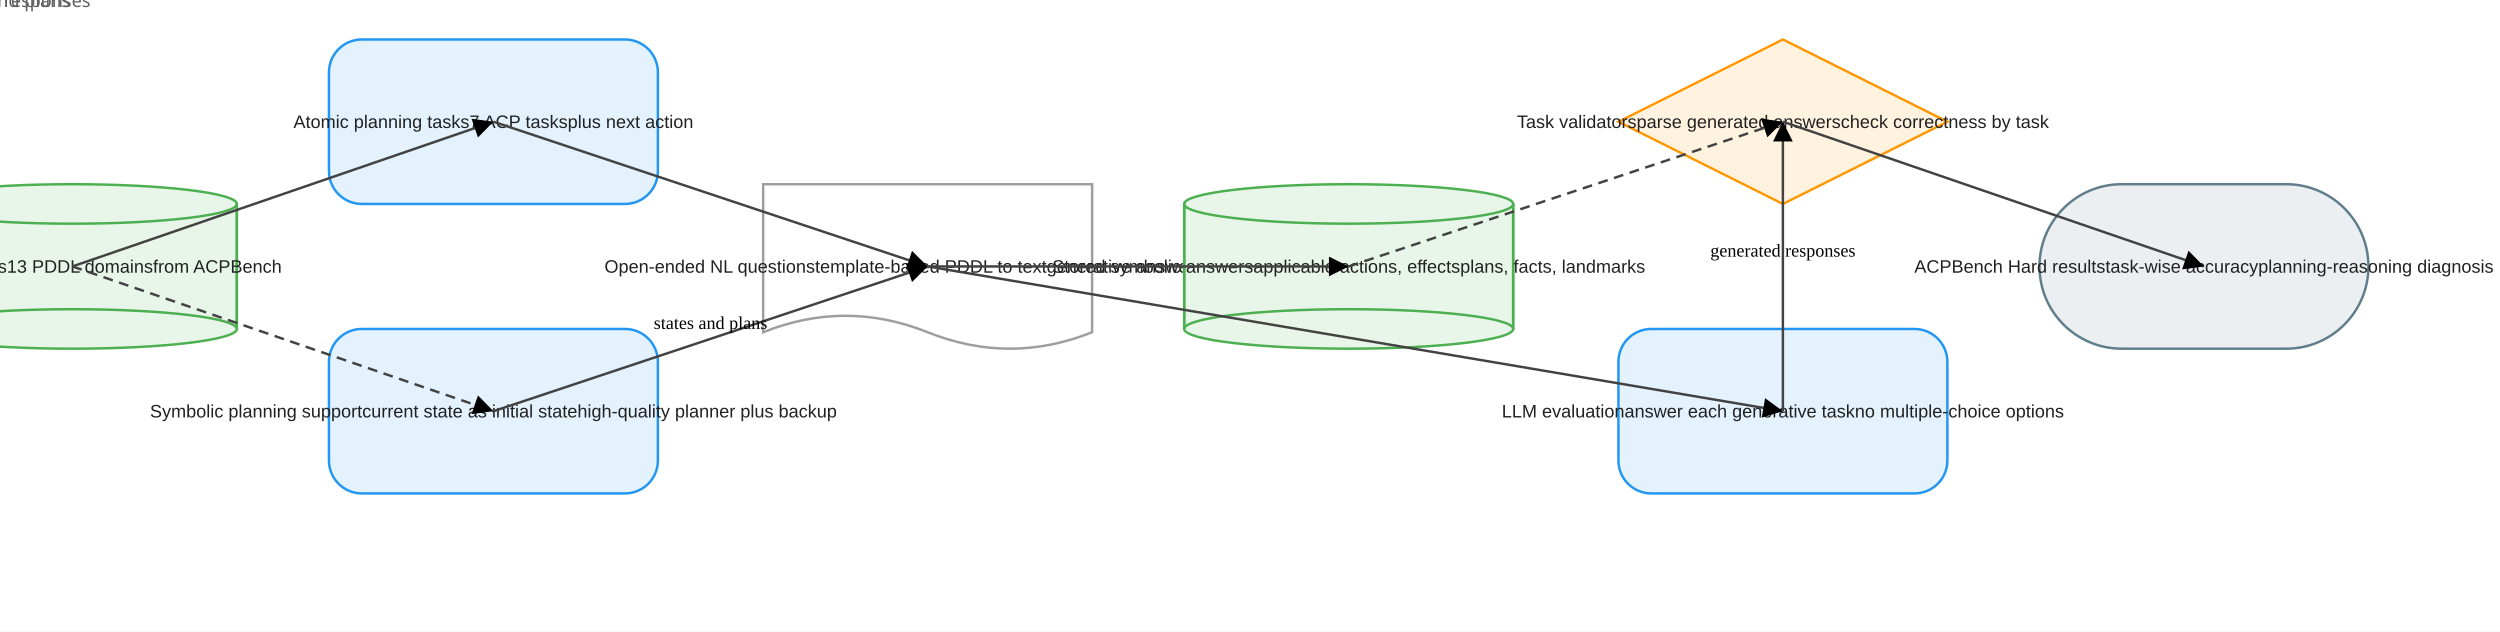
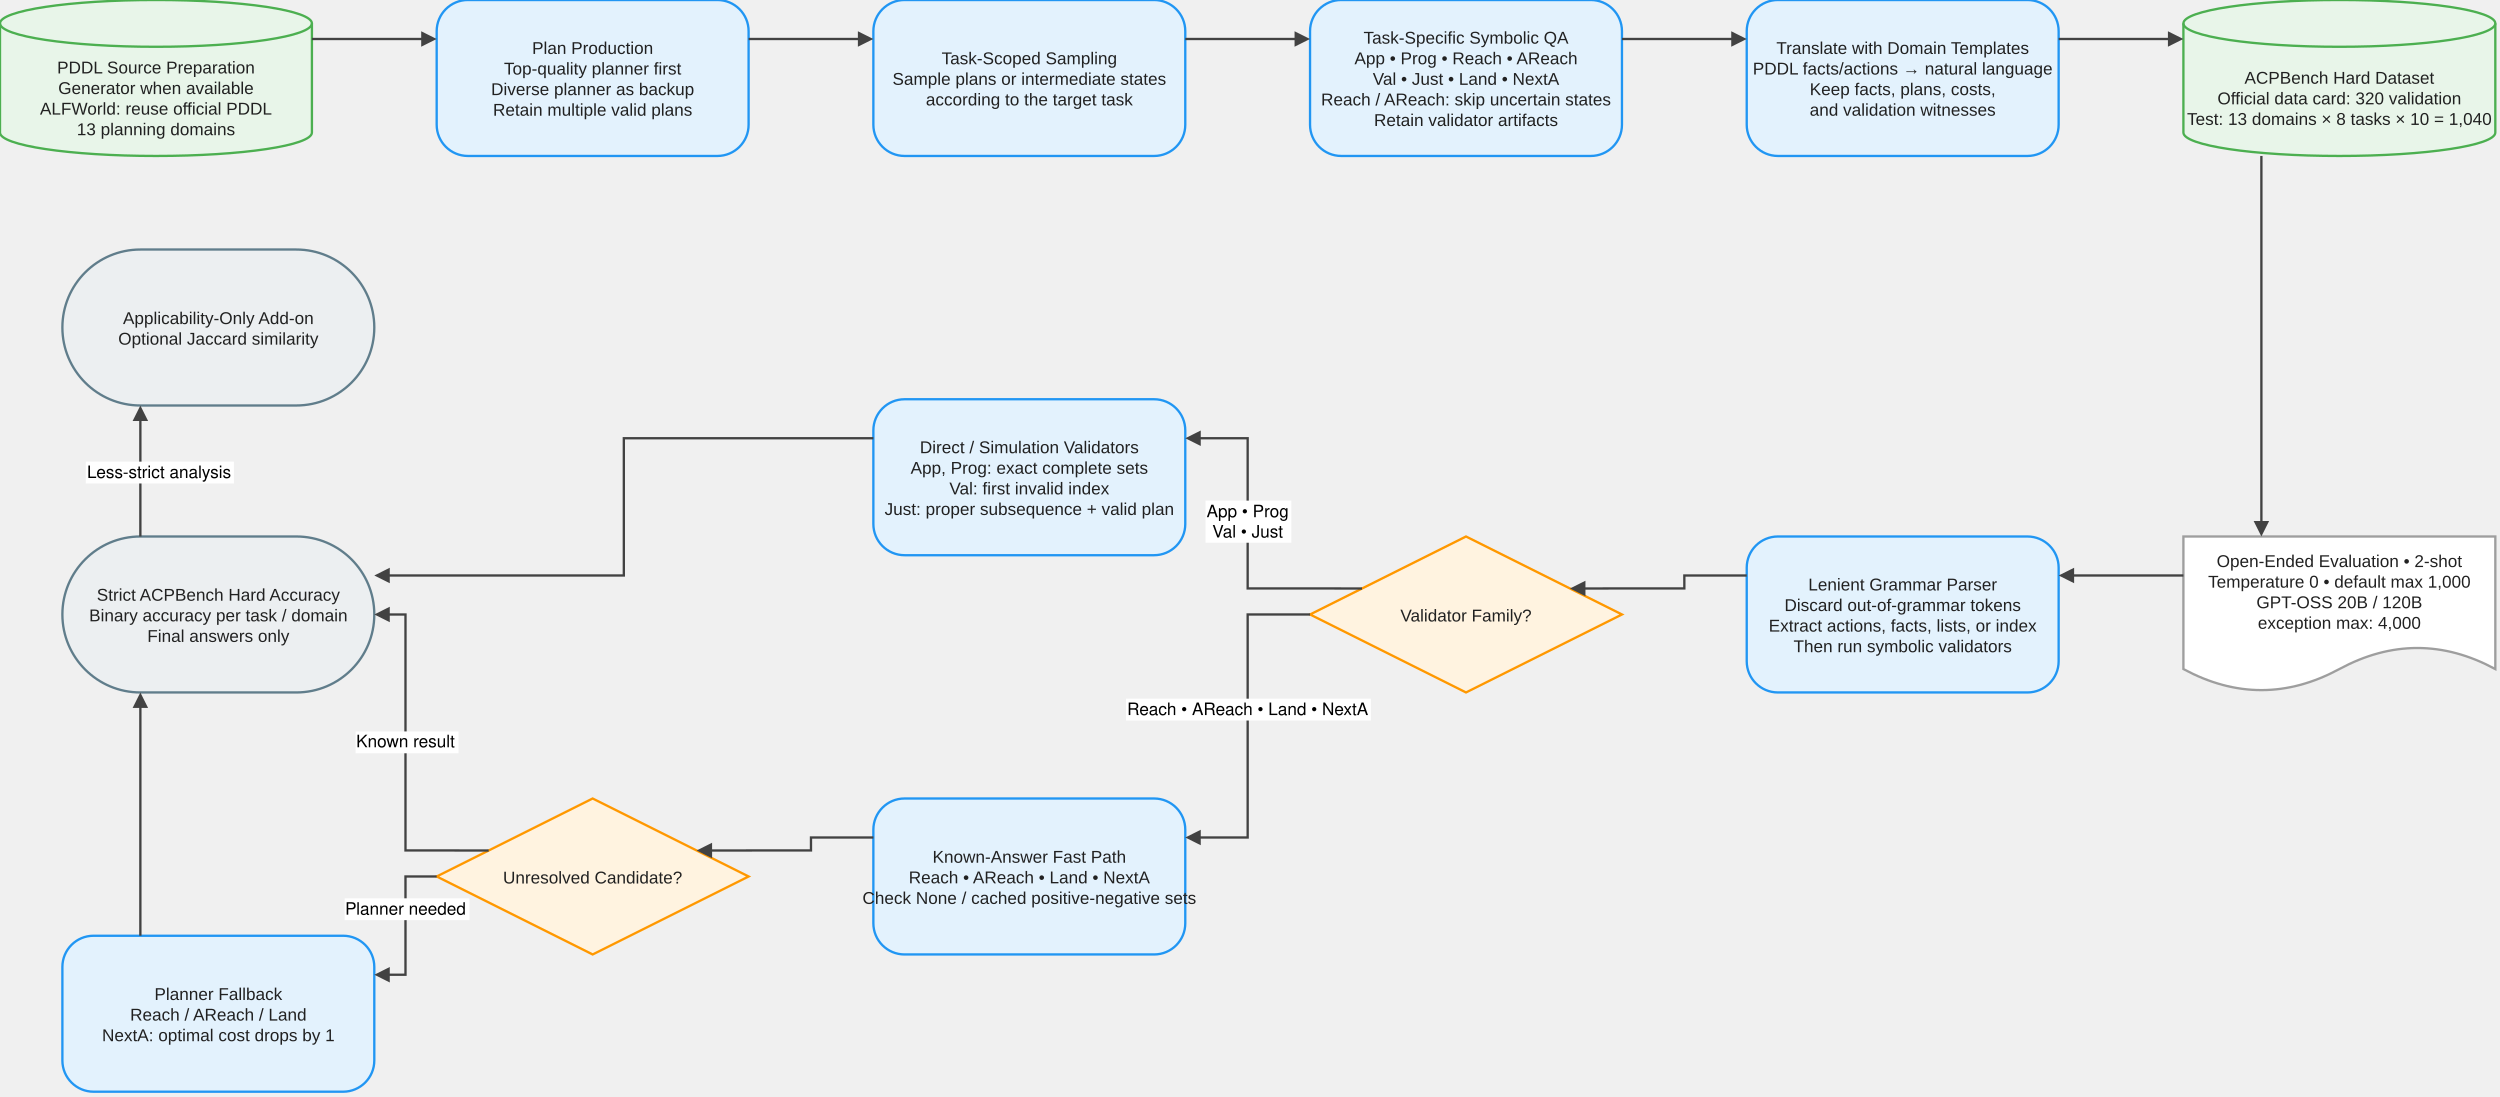
- <svg xmlns="http://www.w3.org/2000/svg" width="1520" height="384" viewBox="0 0 1520 384" data-drawio="PG14R3JhcGhNb2RlbCBkeD0iMTEyMCIgZHk9IjcyMCIgZ3JpZD0iMSIgZ3JpZFNpemU9IjgiIGd1aWRlcz0iMSIgdG9vbHRpcHM9IjEiIGNvbm5lY3Q9IjEiIGFycm93cz0iMSIgZm9sZD0iMSIgcGFnZT0iMSIgcGFnZVNjYWxlPSIxIiBwYWdlV2lkdGg9IjE1MjAiIHBhZ2VIZWlnaHQ9IjM4NCIgbWF0aD0iMSIgYmFja2dyb3VuZD0iI0ZGRkZGRiI+PHJvb3Q+PG14Q2VsbCBpZD0iMCIvPjxteENlbGwgaWQ9IjEiIHBhcmVudD0iMCIvPjxteENlbGwgaWQ9IjIiIHZhbHVlPSJQbGFubmluZyBkb21haW5zCjEzIFBEREwgZG9tYWlucwpmcm9tIEFDUEJlbmNoIiBzdHlsZT0ic2hhcGU9Y3lsaW5kZXIzO2JvdW5kZWRMYmw9MTtiYWNrZ3JvdW5kT3V0bGluZT0xO3NpemU9MTU7aHRtbD0xO3doaXRlU3BhY2U9d3JhcDtmaWxsQ29sb3I9I0U4RjVFOTtzdHJva2VDb2xvcj0jNENBRjUwO3N0cm9rZVdpZHRoPTEuNTtmb250Q29sb3I9IzIxMjEyMTtmb250U2l6ZT0xMTtmb250RmFtaWx5PUFyaWFsLCBIZWx2ZXRpY2EsIHNhbnMtc2VyaWY7dmVydGljYWxBbGlnbj1taWRkbGU7YWxpZ249Y2VudGVyIiB2ZXJ0ZXg9IjEiIHBhcmVudD0iMSI+PG14R2VvbWV0cnkgeD0iLTU2IiB5PSIxMTIiIHdpZHRoPSIyMDAiIGhlaWdodD0iMTAwIiBhcz0iZ2VvbWV0cnkiLz48L214Q2VsbD48bXhDZWxsIGlkPSIzIiB2YWx1ZT0iQXRvbWljIHBsYW5uaW5nIHRhc2tzCjcgQUNQIHRhc2tzCnBsdXMgbmV4dCBhY3Rpb24iIHN0eWxlPSJyb3VuZGVkPTE7YXJjU2l6ZT0yMDtodG1sPTE7d2hpdGVTcGFjZT13cmFwO2ZpbGxDb2xvcj0jRTNGMkZEO3N0cm9rZUNvbG9yPSMyMTk2RjM7c3Ryb2tlV2lkdGg9MS41O2ZvbnRDb2xvcj0jMjEyMTIxO2ZvbnRTaXplPTExO2ZvbnRGYW1pbHk9QXJpYWwsIEhlbHZldGljYSwgc2Fucy1zZXJpZjt2ZXJ0aWNhbEFsaWduPW1pZGRsZTthbGlnbj1jZW50ZXIiIHZlcnRleD0iMSIgcGFyZW50PSIxIj48bXhHZW9tZXRyeSB4PSIyMDAiIHk9IjI0IiB3aWR0aD0iMjAwIiBoZWlnaHQ9IjEwMCIgYXM9Imdlb21ldHJ5Ii8+PC9teENlbGw+PG14Q2VsbCBpZD0iNCIgdmFsdWU9IlN5bWJvbGljIHBsYW5uaW5nIHN1cHBvcnQKY3VycmVudCBzdGF0ZSBhcyBpbml0aWFsIHN0YXRlCmhpZ2gtcXVhbGl0eSBwbGFubmVyIHBsdXMgYmFja3VwIiBzdHlsZT0icm91bmRlZD0xO2FyY1NpemU9MjA7aHRtbD0xO3doaXRlU3BhY2U9d3JhcDtmaWxsQ29sb3I9I0UzRjJGRDtzdHJva2VDb2xvcj0jMjE5NkYzO3N0cm9rZVdpZHRoPTEuNTtmb250Q29sb3I9IzIxMjEyMTtmb250U2l6ZT0xMTtmb250RmFtaWx5PUFyaWFsLCBIZWx2ZXRpY2EsIHNhbnMtc2VyaWY7dmVydGljYWxBbGlnbj1taWRkbGU7YWxpZ249Y2VudGVyIiB2ZXJ0ZXg9IjEiIHBhcmVudD0iMSI+PG14R2VvbWV0cnkgeD0iMjAwIiB5PSIyMDAiIHdpZHRoPSIyMDAiIGhlaWdodD0iMTAwIiBhcz0iZ2VvbWV0cnkiLz48L214Q2VsbD48bXhDZWxsIGlkPSI1IiB2YWx1ZT0iT3Blbi1lbmRlZCBOTCBxdWVzdGlvbnMKdGVtcGxhdGUtYmFzZWQgUERETCB0byB0ZXh0CmdlbmVyYXRpdmUgYW5zd2VyIGZvcm1hdCIgc3R5bGU9InNoYXBlPWRvY3VtZW50O2JvdW5kZWRMYmw9MTtodG1sPTE7d2hpdGVTcGFjZT13cmFwO2ZpbGxDb2xvcj0jRkZGRkZGO3N0cm9rZUNvbG9yPSM5RTlFOUU7c3Ryb2tlV2lkdGg9MS41O2ZvbnRDb2xvcj0jMjEyMTIxO2ZvbnRTaXplPTExO2ZvbnRGYW1pbHk9QXJpYWwsIEhlbHZldGljYSwgc2Fucy1zZXJpZjt2ZXJ0aWNhbEFsaWduPW1pZGRsZTthbGlnbj1jZW50ZXIiIHZlcnRleD0iMSIgcGFyZW50PSIxIj48bXhHZW9tZXRyeSB4PSI0NjQiIHk9IjExMiIgd2lkdGg9IjIwMCIgaGVpZ2h0PSIxMDAiIGFzPSJnZW9tZXRyeSIvPjwvbXhDZWxsPjxteENlbGwgaWQ9IjYiIHZhbHVlPSJTdG9yZWQgc3ltYm9saWMgYW5zd2VycwphcHBsaWNhYmxlIGFjdGlvbnMsIGVmZmVjdHMKcGxhbnMsIGZhY3RzLCBsYW5kbWFya3MiIHN0eWxlPSJzaGFwZT1jeWxpbmRlcjM7Ym91bmRlZExibD0xO2JhY2tncm91bmRPdXRsaW5lPTE7c2l6ZT0xNTtodG1sPTE7d2hpdGVTcGFjZT13cmFwO2ZpbGxDb2xvcj0jRThGNUU5O3N0cm9rZUNvbG9yPSM0Q0FGNTA7c3Ryb2tlV2lkdGg9MS41O2ZvbnRDb2xvcj0jMjEyMTIxO2ZvbnRTaXplPTExO2ZvbnRGYW1pbHk9QXJpYWwsIEhlbHZldGljYSwgc2Fucy1zZXJpZjt2ZXJ0aWNhbEFsaWduPW1pZGRsZTthbGlnbj1jZW50ZXIiIHZlcnRleD0iMSIgcGFyZW50PSIxIj48bXhHZW9tZXRyeSB4PSI3MjAiIHk9IjExMiIgd2lkdGg9IjIwMCIgaGVpZ2h0PSIxMDAiIGFzPSJnZW9tZXRyeSIvPjwvbXhDZWxsPjxteENlbGwgaWQ9IjciIHZhbHVlPSJUYXNrIHZhbGlkYXRvcnMKcGFyc2UgZ2VuZXJhdGVkIGFuc3dlcnMKY2hlY2sgY29ycmVjdG5lc3MgYnkgdGFzayIgc3R5bGU9InJob21idXM7aHRtbD0xO3doaXRlU3BhY2U9d3JhcDtmaWxsQ29sb3I9I0ZGRjNFMDtzdHJva2VDb2xvcj0jRkY5ODAwO3N0cm9rZVdpZHRoPTEuNTtmb250Q29sb3I9IzIxMjEyMTtmb250U2l6ZT0xMTtmb250RmFtaWx5PUFyaWFsLCBIZWx2ZXRpY2EsIHNhbnMtc2VyaWY7dmVydGljYWxBbGlnbj1taWRkbGU7YWxpZ249Y2VudGVyIiB2ZXJ0ZXg9IjEiIHBhcmVudD0iMSI+PG14R2VvbWV0cnkgeD0iOTg0IiB5PSIyNCIgd2lkdGg9IjIwMCIgaGVpZ2h0PSIxMDAiIGFzPSJnZW9tZXRyeSIvPjwvbXhDZWxsPjxteENlbGwgaWQ9IjgiIHZhbHVlPSJMTE0gZXZhbHVhdGlvbgphbnN3ZXIgZWFjaCBnZW5lcmF0aXZlIHRhc2sKbm8gbXVsdGlwbGUtY2hvaWNlIG9wdGlvbnMiIHN0eWxlPSJyb3VuZGVkPTE7YXJjU2l6ZT0yMDtodG1sPTE7d2hpdGVTcGFjZT13cmFwO2ZpbGxDb2xvcj0jRTNGMkZEO3N0cm9rZUNvbG9yPSMyMTk2RjM7c3Ryb2tlV2lkdGg9MS41O2ZvbnRDb2xvcj0jMjEyMTIxO2ZvbnRTaXplPTExO2ZvbnRGYW1pbHk9QXJpYWwsIEhlbHZldGljYSwgc2Fucy1zZXJpZjt2ZXJ0aWNhbEFsaWduPW1pZGRsZTthbGlnbj1jZW50ZXIiIHZlcnRleD0iMSIgcGFyZW50PSIxIj48bXhHZW9tZXRyeSB4PSI5ODQiIHk9IjIwMCIgd2lkdGg9IjIwMCIgaGVpZ2h0PSIxMDAiIGFzPSJnZW9tZXRyeSIvPjwvbXhDZWxsPjxteENlbGwgaWQ9IjkiIHZhbHVlPSJBQ1BCZW5jaCBIYXJkIHJlc3VsdHMKdGFzay13aXNlIGFjY3VyYWN5CnBsYW5uaW5nLXJlYXNvbmluZyBkaWFnbm9zaXMiIHN0eWxlPSJyb3VuZGVkPTE7YXJjU2l6ZT01MDtodG1sPTE7d2hpdGVTcGFjZT13cmFwO2ZpbGxDb2xvcj0jRUNFRkYxO3N0cm9rZUNvbG9yPSM2MDdEOEI7c3Ryb2tlV2lkdGg9MS41O2ZvbnRDb2xvcj0jMjEyMTIxO2ZvbnRTaXplPTExO2ZvbnRGYW1pbHk9QXJpYWwsIEhlbHZldGljYSwgc2Fucy1zZXJpZjt2ZXJ0aWNhbEFsaWduPW1pZGRsZTthbGlnbj1jZW50ZXIiIHZlcnRleD0iMSIgcGFyZW50PSIxIj48bXhHZW9tZXRyeSB4PSIxMjQwIiB5PSIxMTIiIHdpZHRoPSIyMDAiIGhlaWdodD0iMTAwIiBhcz0iZ2VvbWV0cnkiLz48L214Q2VsbD48bXhDZWxsIGlkPSIxMCIgdmFsdWU9IiIgc3R5bGU9ImVkZ2VTdHlsZT1vcnRob2dvbmFsRWRnZVN0eWxlO3JvdW5kZWQ9MDtvcnRob2dvbmFsTG9vcD0xO2pldHR5U2l6ZT1hdXRvO2h0bWw9MTtzdHJva2VDb2xvcj0jNDI0MjQyO3N0cm9rZVdpZHRoPTEuNTtlbmRBcnJvdz1ibG9jaztlbmRGaWxsPTE7ZXhpdFg9MTtleGl0WT0wLjI1O2V4aXREeD0wO2V4aXREeT0wO2VudHJ5WD0wO2VudHJ5WT0wLjI1O2VudHJ5RHg9MDtlbnRyeUR5PTA7anVtcFN0eWxlPWFyYztqdW1wU2l6ZT04IiBlZGdlPSIxIiBwYXJlbnQ9IjEiIHNvdXJjZT0iMiIgdGFyZ2V0PSIzIj48bXhHZW9tZXRyeSByZWxhdGl2ZT0iMSIgYXM9Imdlb21ldHJ5Ij48L214R2VvbWV0cnk+PC9teENlbGw+PG14Q2VsbCBpZD0iMTEiIHZhbHVlPSIiIHN0eWxlPSJlZGdlU3R5bGU9b3J0aG9nb25hbEVkZ2VTdHlsZTtyb3VuZGVkPTA7b3J0aG9nb25hbExvb3A9MTtqZXR0eVNpemU9YXV0bztodG1sPTE7c3Ryb2tlQ29sb3I9IzQyNDI0MjtzdHJva2VXaWR0aD0xLjU7ZW5kQXJyb3c9YmxvY2s7ZW5kRmlsbD0xO2V4aXRYPTE7ZXhpdFk9MC41O2V4aXREeD0wO2V4aXREeT0wO2VudHJ5WD0wO2VudHJ5WT0wLjI1O2VudHJ5RHg9MDtlbnRyeUR5PTA7ZGFzaGVkPTE7ZGFzaFBhdHRlcm49NiA0O2p1bXBTdHlsZT1hcmM7anVtcFNpemU9OCIgZWRnZT0iMSIgcGFyZW50PSIxIiBzb3VyY2U9IjIiIHRhcmdldD0iNCI+PG14R2VvbWV0cnkgcmVsYXRpdmU9IjEiIGFzPSJnZW9tZXRyeSI+PC9teEdlb21ldHJ5PjwvbXhDZWxsPjxteENlbGwgaWQ9IjEyIiB2YWx1ZT0iIiBzdHlsZT0iZWRnZVN0eWxlPW9ydGhvZ29uYWxFZGdlU3R5bGU7cm91bmRlZD0wO29ydGhvZ29uYWxMb29wPTE7amV0dHlTaXplPWF1dG87aHRtbD0xO3N0cm9rZUNvbG9yPSM0MjQyNDI7c3Ryb2tlV2lkdGg9MS41O2VuZEFycm93PWJsb2NrO2VuZEZpbGw9MTtleGl0WD0xO2V4aXRZPTAuMjU7ZXhpdER4PTA7ZXhpdER5PTA7ZW50cnlYPTA7ZW50cnlZPTAuMjU7ZW50cnlEeD0wO2VudHJ5RHk9MDtqdW1wU3R5bGU9YXJjO2p1bXBTaXplPTgiIGVkZ2U9IjEiIHBhcmVudD0iMSIgc291cmNlPSIzIiB0YXJnZXQ9IjUiPjxteEdlb21ldHJ5IHJlbGF0aXZlPSIxIiBhcz0iZ2VvbWV0cnkiPjwvbXhHZW9tZXRyeT48L214Q2VsbD48bXhDZWxsIGlkPSIxMyIgdmFsdWU9InN0YXRlcyBhbmQgcGxhbnMiIHN0eWxlPSJlZGdlU3R5bGU9b3J0aG9nb25hbEVkZ2VTdHlsZTtyb3VuZGVkPTA7b3J0aG9nb25hbExvb3A9MTtqZXR0eVNpemU9YXV0bztodG1sPTE7c3Ryb2tlQ29sb3I9IzQyNDI0MjtzdHJva2VXaWR0aD0xLjU7ZW5kQXJyb3c9YmxvY2s7ZW5kRmlsbD0xO2V4aXRYPTE7ZXhpdFk9MC4yNTtleGl0RHg9MDtleGl0RHk9MDtlbnRyeVg9MDtlbnRyeVk9MC41O2VudHJ5RHg9MDtlbnRyeUR5PTA7anVtcFN0eWxlPWFyYztqdW1wU2l6ZT04IiBlZGdlPSIxIiBwYXJlbnQ9IjEiIHNvdXJjZT0iNCIgdGFyZ2V0PSI1Ij48bXhHZW9tZXRyeSByZWxhdGl2ZT0iMSIgYXM9Imdlb21ldHJ5Ij48L214R2VvbWV0cnk+PC9teENlbGw+PG14Q2VsbCBpZD0iMTQiIHZhbHVlPSJzdGF0ZXMgYW5kIHBsYW5zIiBzdHlsZT0iZWRnZUxhYmVsO2h0bWw9MTthbGlnbj1jZW50ZXI7dmVydGljYWxBbGlnbj1taWRkbGU7Zm9udFNpemU9MTE7Zm9udENvbG9yPSM2MTYxNjE7IiB2ZXJ0ZXg9IjEiIGNvbm5lY3RhYmxlPSIwIiBwYXJlbnQ9IjEzIj48bXhHZW9tZXRyeSB4PSIwLjUiIHJlbGF0aXZlPSIxIiBhcz0iZ2VvbWV0cnkiPjxteFBvaW50IHg9IjAiIHk9Ii0xMiIgYXM9Im9mZnNldCIvPjwvbXhHZW9tZXRyeT48L214Q2VsbD48bXhDZWxsIGlkPSIxNSIgdmFsdWU9IiIgc3R5bGU9ImVkZ2VTdHlsZT1vcnRob2dvbmFsRWRnZVN0eWxlO3JvdW5kZWQ9MDtvcnRob2dvbmFsTG9vcD0xO2pldHR5U2l6ZT1hdXRvO2h0bWw9MTtzdHJva2VDb2xvcj0jNDI0MjQyO3N0cm9rZVdpZHRoPTEuNTtlbmRBcnJvdz1ibG9jaztlbmRGaWxsPTE7ZXhpdFg9MTtleGl0WT0wLjI1O2V4aXREeD0wO2V4aXREeT0wO2VudHJ5WD0wO2VudHJ5WT0wLjI1O2VudHJ5RHg9MDtlbnRyeUR5PTA7anVtcFN0eWxlPWFyYztqdW1wU2l6ZT04IiBlZGdlPSIxIiBwYXJlbnQ9IjEiIHNvdXJjZT0iNSIgdGFyZ2V0PSI2Ij48bXhHZW9tZXRyeSByZWxhdGl2ZT0iMSIgYXM9Imdlb21ldHJ5Ij48L214R2VvbWV0cnk+PC9teENlbGw+PG14Q2VsbCBpZD0iMTYiIHZhbHVlPSIiIHN0eWxlPSJlZGdlU3R5bGU9b3J0aG9nb25hbEVkZ2VTdHlsZTtyb3VuZGVkPTA7b3J0aG9nb25hbExvb3A9MTtqZXR0eVNpemU9YXV0bztodG1sPTE7c3Ryb2tlQ29sb3I9IzQyNDI0MjtzdHJva2VXaWR0aD0xLjU7ZW5kQXJyb3c9YmxvY2s7ZW5kRmlsbD0xO2V4aXRYPTE7ZXhpdFk9MC4yNTtleGl0RHg9MDtleGl0RHk9MDtlbnRyeVg9MDtlbnRyeVk9MC4yNTtlbnRyeUR4PTA7ZW50cnlEeT0wO2Rhc2hlZD0xO2Rhc2hQYXR0ZXJuPTYgNDtqdW1wU3R5bGU9YXJjO2p1bXBTaXplPTgiIGVkZ2U9IjEiIHBhcmVudD0iMSIgc291cmNlPSI2IiB0YXJnZXQ9IjciPjxteEdlb21ldHJ5IHJlbGF0aXZlPSIxIiBhcz0iZ2VvbWV0cnkiPjwvbXhHZW9tZXRyeT48L214Q2VsbD48bXhDZWxsIGlkPSIxNyIgdmFsdWU9IiIgc3R5bGU9ImVkZ2VTdHlsZT1vcnRob2dvbmFsRWRnZVN0eWxlO3JvdW5kZWQ9MDtvcnRob2dvbmFsTG9vcD0xO2pldHR5U2l6ZT1hdXRvO2h0bWw9MTtzdHJva2VDb2xvcj0jNDI0MjQyO3N0cm9rZVdpZHRoPTEuNTtlbmRBcnJvdz1ibG9jaztlbmRGaWxsPTE7ZXhpdFg9MTtleGl0WT0wLjU7ZXhpdER4PTA7ZXhpdER5PTA7ZW50cnlYPTA7ZW50cnlZPTAuMjU7ZW50cnlEeD0wO2VudHJ5RHk9MDtqdW1wU3R5bGU9YXJjO2p1bXBTaXplPTgiIGVkZ2U9IjEiIHBhcmVudD0iMSIgc291cmNlPSI1IiB0YXJnZXQ9IjgiPjxteEdlb21ldHJ5IHJlbGF0aXZlPSIxIiBhcz0iZ2VvbWV0cnkiPjwvbXhHZW9tZXRyeT48L214Q2VsbD48bXhDZWxsIGlkPSIxOCIgdmFsdWU9ImdlbmVyYXRlZCByZXNwb25zZXMiIHN0eWxlPSJlZGdlU3R5bGU9b3J0aG9nb25hbEVkZ2VTdHlsZTtyb3VuZGVkPTA7b3J0aG9nb25hbExvb3A9MTtqZXR0eVNpemU9YXV0bztodG1sPTE7c3Ryb2tlQ29sb3I9IzQyNDI0MjtzdHJva2VXaWR0aD0xLjU7ZW5kQXJyb3c9YmxvY2s7ZW5kRmlsbD0xO2V4aXRYPTAuMjU7ZXhpdFk9MDtleGl0RHg9MDtleGl0RHk9MDtlbnRyeVg9MC4yNTtlbnRyeVk9MTtlbnRyeUR4PTA7ZW50cnlEeT0wO2p1bXBTdHlsZT1hcmM7anVtcFNpemU9OCIgZWRnZT0iMSIgcGFyZW50PSIxIiBzb3VyY2U9IjgiIHRhcmdldD0iNyI+PG14R2VvbWV0cnkgcmVsYXRpdmU9IjEiIGFzPSJnZW9tZXRyeSI+PC9teEdlb21ldHJ5PjwvbXhDZWxsPjxteENlbGwgaWQ9IjE5IiB2YWx1ZT0iZ2VuZXJhdGVkIHJlc3BvbnNlcyIgc3R5bGU9ImVkZ2VMYWJlbDtodG1sPTE7YWxpZ249Y2VudGVyO3ZlcnRpY2FsQWxpZ249bWlkZGxlO2ZvbnRTaXplPTExO2ZvbnRDb2xvcj0jNjE2MTYxOyIgdmVydGV4PSIxIiBjb25uZWN0YWJsZT0iMCIgcGFyZW50PSIxOCI+PG14R2VvbWV0cnkgeD0iMC41IiByZWxhdGl2ZT0iMSIgYXM9Imdlb21ldHJ5Ij48bXhQb2ludCB4PSIxMiIgeT0iMCIgYXM9Im9mZnNldCIvPjwvbXhHZW9tZXRyeT48L214Q2VsbD48bXhDZWxsIGlkPSIyMCIgdmFsdWU9IiIgc3R5bGU9ImVkZ2VTdHlsZT1vcnRob2dvbmFsRWRnZVN0eWxlO3JvdW5kZWQ9MDtvcnRob2dvbmFsTG9vcD0xO2pldHR5U2l6ZT1hdXRvO2h0bWw9MTtzdHJva2VDb2xvcj0jNDI0MjQyO3N0cm9rZVdpZHRoPTEuNTtlbmRBcnJvdz1ibG9jaztlbmRGaWxsPTE7ZXhpdFg9MTtleGl0WT0wLjI1O2V4aXREeD0wO2V4aXREeT0wO2VudHJ5WD0wO2VudHJ5WT0wLjI1O2VudHJ5RHg9MDtlbnRyeUR5PTA7anVtcFN0eWxlPWFyYztqdW1wU2l6ZT04IiBlZGdlPSIxIiBwYXJlbnQ9IjEiIHNvdXJjZT0iNyIgdGFyZ2V0PSI5Ij48bXhHZW9tZXRyeSByZWxhdGl2ZT0iMSIgYXM9Imdlb21ldHJ5Ij48L214R2VvbWV0cnk+PC9teENlbGw+PC9yb290PjwvbXhHcmFwaE1vZGVsPg==">
-   <defs>
-     <marker id="arrow-block" viewBox="0 0 10 10" refX="10" refY="5" markerWidth="8" markerHeight="8" orient="auto-start-reverse">
-       <path d="M 0 0 L 10 5 L 0 10 Z" fill="currentColor" />
-     </marker>
-     <marker id="arrow-open" viewBox="0 0 10 10" refX="10" refY="5" markerWidth="8" markerHeight="8" orient="auto-start-reverse">
-       <path d="M 0 0 L 10 5 L 0 10" fill="none" stroke="currentColor" stroke-width="1.5" />
-     </marker>
-     <marker id="arrow-classic" viewBox="0 0 10 10" refX="10" refY="5" markerWidth="8" markerHeight="8" orient="auto-start-reverse">
-       <path d="M 0 0 L 10 5 L 0 10 L 3 5 Z" fill="currentColor" />
-     </marker>
-     <marker id="arrow-diamond" viewBox="0 0 12 12" refX="12" refY="6" markerWidth="10" markerHeight="10" orient="auto-start-reverse">
-       <path d="M 0 6 L 6 0 L 12 6 L 6 12 Z" fill="currentColor" />
-     </marker>
-   </defs>
-   <rect width="100%" height="100%" fill="#FFFFFF" />
-   <rect x="-56" y="124" width="200" height="76" fill="#E8F5E9" stroke="#4CAF50" stroke-width="1.5" />
-   <ellipse cx="44" cy="200" rx="100" ry="12" fill="#E8F5E9" stroke="#4CAF50" stroke-width="1.5" />
-   <ellipse cx="44" cy="124" rx="100" ry="12" fill="#E8F5E9" stroke="#4CAF50" stroke-width="1.5" />
-   <line x1="-56" y1="124" x2="-56" y2="200" stroke="#4CAF50" stroke-width="1.5" />
-   <line x1="144" y1="124" x2="144" y2="200" stroke="#4CAF50" stroke-width="1.5" />
-   <text x="44" y="162" text-anchor="middle" dominant-baseline="central" font-family="Arial, Helvetica, sans-serif" font-size="11" fill="#212121">Planning domains
- 13 PDDL domains
- from ACPBench</text>
-   <rect x="200" y="24" width="200" height="100" rx="20" fill="#E3F2FD" stroke="#2196F3" stroke-width="1.5" />
-   <text x="300" y="74" text-anchor="middle" dominant-baseline="central" font-family="Arial, Helvetica, sans-serif" font-size="11" fill="#212121">Atomic planning tasks
- 7 ACP tasks
- plus next action</text>
-   <rect x="200" y="200" width="200" height="100" rx="20" fill="#E3F2FD" stroke="#2196F3" stroke-width="1.5" />
-   <text x="300" y="250" text-anchor="middle" dominant-baseline="central" font-family="Arial, Helvetica, sans-serif" font-size="11" fill="#212121">Symbolic planning support
- current state as initial state
- high-quality planner plus backup</text>
-   <path d="M 464 112 L 664 112 L 664 202 Q 614 222 564 202 Q 514 182 464 202 Z" fill="#FFFFFF" stroke="#9E9E9E" stroke-width="1.5" />
-   <text x="564" y="162" text-anchor="middle" dominant-baseline="central" font-family="Arial, Helvetica, sans-serif" font-size="11" fill="#212121">Open-ended NL questions
- template-based PDDL to text
- generative answer format</text>
-   <rect x="720" y="124" width="200" height="76" fill="#E8F5E9" stroke="#4CAF50" stroke-width="1.5" />
-   <ellipse cx="820" cy="200" rx="100" ry="12" fill="#E8F5E9" stroke="#4CAF50" stroke-width="1.5" />
-   <ellipse cx="820" cy="124" rx="100" ry="12" fill="#E8F5E9" stroke="#4CAF50" stroke-width="1.5" />
-   <line x1="720" y1="124" x2="720" y2="200" stroke="#4CAF50" stroke-width="1.5" />
-   <line x1="920" y1="124" x2="920" y2="200" stroke="#4CAF50" stroke-width="1.5" />
-   <text x="820" y="162" text-anchor="middle" dominant-baseline="central" font-family="Arial, Helvetica, sans-serif" font-size="11" fill="#212121">Stored symbolic answers
- applicable actions, effects
- plans, facts, landmarks</text>
-   <polygon points="1084,24 1184,74 1084,124 984,74" fill="#FFF3E0" stroke="#FF9800" stroke-width="1.5" />
-   <text x="1084" y="74" text-anchor="middle" dominant-baseline="central" font-family="Arial, Helvetica, sans-serif" font-size="11" fill="#212121">Task validators
- parse generated answers
- check correctness by task</text>
-   <rect x="984" y="200" width="200" height="100" rx="20" fill="#E3F2FD" stroke="#2196F3" stroke-width="1.5" />
-   <text x="1084" y="250" text-anchor="middle" dominant-baseline="central" font-family="Arial, Helvetica, sans-serif" font-size="11" fill="#212121">LLM evaluation
- answer each generative task
- no multiple-choice options</text>
-   <rect x="1240" y="112" width="200" height="100" rx="50" fill="#ECEFF1" stroke="#607D8B" stroke-width="1.5" />
-   <text x="1340" y="162" text-anchor="middle" dominant-baseline="central" font-family="Arial, Helvetica, sans-serif" font-size="11" fill="#212121">ACPBench Hard results
- task-wise accuracy
- planning-reasoning diagnosis</text>
-   <rect x="0.5" y="0" width="0" height="0" fill="#FFFFFF" stroke="#000000" stroke-width="1" />
-   <text x="0.5" y="0" text-anchor="middle" dominant-baseline="central" font-family="sans-serif" font-size="11" fill="#616161">states and plans</text>
-   <rect x="0.5" y="0" width="0" height="0" fill="#FFFFFF" stroke="#000000" stroke-width="1" />
-   <text x="0.5" y="0" text-anchor="middle" dominant-baseline="central" font-family="sans-serif" font-size="11" fill="#616161">generated responses</text>
-   <line x1="44" y1="162" x2="300" y2="74" stroke="#424242" stroke-width="1.5" marker-end="url(#arrow-block)" style="color: #424242" fill="none" />
-   <line x1="44" y1="162" x2="300" y2="250" stroke="#424242" stroke-width="1.5" stroke-dasharray="6 4" marker-end="url(#arrow-block)" style="color: #424242" fill="none" />
-   <line x1="300" y1="74" x2="564" y2="162" stroke="#424242" stroke-width="1.5" marker-end="url(#arrow-block)" style="color: #424242" fill="none" />
-   <line x1="300" y1="250" x2="564" y2="162" stroke="#424242" stroke-width="1.5" marker-end="url(#arrow-block)" style="color: #424242" fill="none" />
-   <text x="432" y="200" text-anchor="middle" dominant-baseline="auto" font-size="11" fill="#000000">states and plans</text>
-   <line x1="564" y1="162" x2="820" y2="162" stroke="#424242" stroke-width="1.5" marker-end="url(#arrow-block)" style="color: #424242" fill="none" />
-   <line x1="820" y1="162" x2="1084" y2="74" stroke="#424242" stroke-width="1.5" stroke-dasharray="6 4" marker-end="url(#arrow-block)" style="color: #424242" fill="none" />
-   <line x1="564" y1="162" x2="1084" y2="250" stroke="#424242" stroke-width="1.5" marker-end="url(#arrow-block)" style="color: #424242" fill="none" />
-   <line x1="1084" y1="250" x2="1084" y2="74" stroke="#424242" stroke-width="1.5" marker-end="url(#arrow-block)" style="color: #424242" fill="none" />
-   <text x="1084" y="156" text-anchor="middle" dominant-baseline="auto" font-size="11" fill="#000000">generated responses</text>
-   <line x1="1084" y1="74" x2="1340" y2="162" stroke="#424242" stroke-width="1.5" marker-end="url(#arrow-block)" style="color: #424242" fill="none" />
+ <svg xmlns="http://www.w3.org/2000/svg" style="background: transparent; background-color: transparent; color-scheme: light;" version="1.1" width="1603px" height="703px" viewBox="0 0 1603 703">
+   <defs />
+   <g>
+     <g data-cell-id="0">
+       <g data-cell-id="1">
+         <g data-cell-id="2">
+           <g>
+             <path d="M 0 15 C 0 6.72 44.77 0 100 0 C 126.52 0 151.96 1.58 170.71 4.39 C 189.46 7.21 200 11.02 200 15 L 200 85 C 200 93.28 155.23 100 100 100 C 44.77 100 0 93.28 0 85 Z" fill="#e8f5e9" stroke="#4caf50" stroke-width="1.5" stroke-miterlimit="10" pointer-events="all" style="fill: rgb(232, 245, 233); stroke: rgb(76, 175, 80);" />
+             <path d="M 200 15 C 200 23.28 155.23 30 100 30 C 44.77 30 0 23.28 0 15" fill="none" stroke="#4caf50" stroke-width="1.5" stroke-miterlimit="10" pointer-events="all" style="stroke: rgb(76, 175, 80);" />
+           </g>
+           <g>
+             <g fill="#212121" font-family="Arial, Helvetica, sans-serif" text-anchor="middle" data-blockTextHeight="52.8" font-size="11px" style="fill: rgb(33, 33, 33);">
+               <g transform="translate(100,36.1) scale(1)">
+                 <text y="11" data-line-font-size="11" x="0">
+                   <tspan>PDDL Source Preparation</tspan>
+                 </text>
+                 <text y="24.2" data-line-font-size="11" x="0">
+                   <tspan>Generator when available</tspan>
+                 </text>
+                 <text y="37.4" data-line-font-size="11" x="0">
+                   <tspan>ALFWorld: reuse official PDDL</tspan>
+                 </text>
+                 <text y="50.6" data-line-font-size="11" x="0">
+                   <tspan>13 planning domains</tspan>
+                 </text>
+               </g>
+             </g>
+           </g>
+         </g>
+         <g data-cell-id="3">
+           <g>
+             <rect x="280" y="0" width="200" height="100" rx="20" ry="20" fill="#e3f2fd" stroke="#2196f3" stroke-width="1.5" pointer-events="all" style="fill: rgb(227, 242, 253); stroke: rgb(33, 150, 243);" />
+           </g>
+           <g>
+             <g fill="#212121" font-family="Arial, Helvetica, sans-serif" text-anchor="middle" data-blockTextHeight="52.8" font-size="11px" style="fill: rgb(33, 33, 33);">
+               <g transform="translate(380,23.6) scale(1)">
+                 <text y="11" data-line-font-size="11" x="0">
+                   <tspan>Plan Production</tspan>
+                 </text>
+                 <text y="24.2" data-line-font-size="11" x="0">
+                   <tspan>Top-quality planner first</tspan>
+                 </text>
+                 <text y="37.4" data-line-font-size="11" x="0">
+                   <tspan>Diverse planner as backup</tspan>
+                 </text>
+                 <text y="50.6" data-line-font-size="11" x="0">
+                   <tspan>Retain multiple valid plans</tspan>
+                 </text>
+               </g>
+             </g>
+           </g>
+         </g>
+         <g data-cell-id="4">
+           <g>
+             <rect x="560" y="0" width="200" height="100" rx="20" ry="20" fill="#e3f2fd" stroke="#2196f3" stroke-width="1.5" pointer-events="all" style="fill: rgb(227, 242, 253); stroke: rgb(33, 150, 243);" />
+           </g>
+           <g>
+             <g fill="#212121" font-family="Arial, Helvetica, sans-serif" text-anchor="middle" data-blockTextHeight="39.599999999999994" font-size="11px" style="fill: rgb(33, 33, 33);">
+               <g transform="translate(660,30.2) scale(1)">
+                 <text y="11" data-line-font-size="11" x="0">
+                   <tspan>Task-Scoped Sampling</tspan>
+                 </text>
+                 <text y="24.2" data-line-font-size="11" x="0">
+                   <tspan>Sample plans or intermediate states</tspan>
+                 </text>
+                 <text y="37.4" data-line-font-size="11" x="0">
+                   <tspan>according to the target task</tspan>
+                 </text>
+               </g>
+             </g>
+           </g>
+         </g>
+         <g data-cell-id="5">
+           <g>
+             <rect x="840" y="0" width="200" height="100" rx="20" ry="20" fill="#e3f2fd" stroke="#2196f3" stroke-width="1.5" pointer-events="all" style="fill: rgb(227, 242, 253); stroke: rgb(33, 150, 243);" />
+           </g>
+           <g>
+             <g fill="#212121" font-family="Arial, Helvetica, sans-serif" text-anchor="middle" data-blockTextHeight="66" font-size="11px" style="fill: rgb(33, 33, 33);">
+               <g transform="translate(940,17) scale(1)">
+                 <text y="11" data-line-font-size="11" x="0">
+                   <tspan>Task-Specific Symbolic QA</tspan>
+                 </text>
+                 <text y="24.2" data-line-font-size="11" x="0">
+                   <tspan>App • Prog • Reach • AReach</tspan>
+                 </text>
+                 <text y="37.4" data-line-font-size="11" x="0">
+                   <tspan>Val • Just • Land • NextA</tspan>
+                 </text>
+                 <text y="50.6" data-line-font-size="11" x="0">
+                   <tspan>Reach / AReach: skip uncertain states</tspan>
+                 </text>
+                 <text y="63.8" data-line-font-size="11" x="0">
+                   <tspan>Retain validator artifacts</tspan>
+                 </text>
+               </g>
+             </g>
+           </g>
+         </g>
+         <g data-cell-id="6">
+           <g>
+             <rect x="1120" y="0" width="200" height="100" rx="20" ry="20" fill="#e3f2fd" stroke="#2196f3" stroke-width="1.5" pointer-events="all" style="fill: rgb(227, 242, 253); stroke: rgb(33, 150, 243);" />
+           </g>
+           <g>
+             <g fill="#212121" font-family="Arial, Helvetica, sans-serif" text-anchor="middle" data-blockTextHeight="52.8" font-size="11px" style="fill: rgb(33, 33, 33);">
+               <g transform="translate(1220,23.6) scale(1)">
+                 <text y="11" data-line-font-size="11" x="0">
+                   <tspan>Translate with Domain Templates</tspan>
+                 </text>
+                 <text y="24.2" data-line-font-size="11" x="0">
+                   <tspan>PDDL facts/actions → natural language</tspan>
+                 </text>
+                 <text y="37.4" data-line-font-size="11" x="0">
+                   <tspan>Keep facts, plans, costs,</tspan>
+                 </text>
+                 <text y="50.6" data-line-font-size="11" x="0">
+                   <tspan>and validation witnesses</tspan>
+                 </text>
+               </g>
+             </g>
+           </g>
+         </g>
+         <g data-cell-id="7">
+           <g>
+             <path d="M 1400 15 C 1400 6.72 1444.77 0 1500 0 C 1526.52 0 1551.96 1.58 1570.71 4.39 C 1589.46 7.21 1600 11.02 1600 15 L 1600 85 C 1600 93.28 1555.23 100 1500 100 C 1444.77 100 1400 93.28 1400 85 Z" fill="#e8f5e9" stroke="#4caf50" stroke-width="1.5" stroke-miterlimit="10" pointer-events="all" style="fill: rgb(232, 245, 233); stroke: rgb(76, 175, 80);" />
+             <path d="M 1600 15 C 1600 23.28 1555.23 30 1500 30 C 1444.77 30 1400 23.28 1400 15" fill="none" stroke="#4caf50" stroke-width="1.5" stroke-miterlimit="10" pointer-events="all" style="stroke: rgb(76, 175, 80);" />
+           </g>
+           <g>
+             <g fill="#212121" font-family="Arial, Helvetica, sans-serif" text-anchor="middle" data-blockTextHeight="39.599999999999994" font-size="11px" style="fill: rgb(33, 33, 33);">
+               <g transform="translate(1500,42.7) scale(1)">
+                 <text y="11" data-line-font-size="11" x="0">
+                   <tspan>ACPBench Hard Dataset</tspan>
+                 </text>
+                 <text y="24.2" data-line-font-size="11" x="0">
+                   <tspan>Official data card: 320 validation</tspan>
+                 </text>
+                 <text y="37.4" data-line-font-size="11" x="0">
+                   <tspan>Test: 13 domains × 8 tasks × 10 = 1,040</tspan>
+                 </text>
+               </g>
+             </g>
+           </g>
+         </g>
+         <g data-cell-id="8">
+           <g>
+             <path d="M 1400 344 L 1600 344 L 1600 429 Q 1550 402 1500 429 Q 1450 456 1400 429 L 1400 359 Z" fill="#ffffff" stroke="#9e9e9e" stroke-width="1.5" stroke-miterlimit="10" pointer-events="all" style="fill: rgb(255, 255, 255); stroke: rgb(158, 158, 158);" />
+           </g>
+           <g>
+             <g fill="#212121" font-family="Arial, Helvetica, sans-serif" text-anchor="middle" data-blockTextHeight="52.8" font-size="11px" style="fill: rgb(33, 33, 33);">
+               <g transform="translate(1500,352.6) scale(1)">
+                 <text y="11" data-line-font-size="11" x="0">
+                   <tspan>Open-Ended Evaluation • 2-shot</tspan>
+                 </text>
+                 <text y="24.2" data-line-font-size="11" x="0">
+                   <tspan>Temperature 0 • default max 1,000</tspan>
+                 </text>
+                 <text y="37.4" data-line-font-size="11" x="0">
+                   <tspan>GPT-OSS 20B / 120B</tspan>
+                 </text>
+                 <text y="50.6" data-line-font-size="11" x="0">
+                   <tspan>exception max: 4,000</tspan>
+                 </text>
+               </g>
+             </g>
+           </g>
+         </g>
+         <g data-cell-id="9">
+           <g>
+             <rect x="1120" y="344" width="200" height="100" rx="20" ry="20" fill="#e3f2fd" stroke="#2196f3" stroke-width="1.5" pointer-events="all" style="fill: rgb(227, 242, 253); stroke: rgb(33, 150, 243);" />
+           </g>
+           <g>
+             <g fill="#212121" font-family="Arial, Helvetica, sans-serif" text-anchor="middle" data-blockTextHeight="52.8" font-size="11px" style="fill: rgb(33, 33, 33);">
+               <g transform="translate(1220,367.6) scale(1)">
+                 <text y="11" data-line-font-size="11" x="0">
+                   <tspan>Lenient Grammar Parser</tspan>
+                 </text>
+                 <text y="24.2" data-line-font-size="11" x="0">
+                   <tspan>Discard out-of-grammar tokens</tspan>
+                 </text>
+                 <text y="37.4" data-line-font-size="11" x="0">
+                   <tspan>Extract actions, facts, lists, or index</tspan>
+                 </text>
+                 <text y="50.6" data-line-font-size="11" x="0">
+                   <tspan>Then run symbolic validators</tspan>
+                 </text>
+               </g>
+             </g>
+           </g>
+         </g>
+         <g data-cell-id="10">
+           <g>
+             <path d="M 940 344 L 1040 394 L 940 444 L 840 394 Z" fill="#fff3e0" stroke="#ff9800" stroke-width="1.5" stroke-miterlimit="10" pointer-events="all" style="fill: rgb(255, 243, 224); stroke: rgb(255, 152, 0);" />
+           </g>
+           <g>
+             <g fill="#212121" font-family="Arial, Helvetica, sans-serif" text-anchor="middle" font-size="11px" style="fill: rgb(33, 33, 33);">
+               <g transform="translate(940,398.5) scale(1)">
+                 <text>
+                   <tspan>Validator Family?</tspan>
+                 </text>
+               </g>
+             </g>
+           </g>
+         </g>
+         <g data-cell-id="11">
+           <g>
+             <rect x="560" y="256" width="200" height="100" rx="20" ry="20" fill="#e3f2fd" stroke="#2196f3" stroke-width="1.5" pointer-events="all" style="fill: rgb(227, 242, 253); stroke: rgb(33, 150, 243);" />
+           </g>
+           <g>
+             <g fill="#212121" font-family="Arial, Helvetica, sans-serif" text-anchor="middle" data-blockTextHeight="52.8" font-size="11px" style="fill: rgb(33, 33, 33);">
+               <g transform="translate(660,279.6) scale(1)">
+                 <text y="11" data-line-font-size="11" x="0">
+                   <tspan>Direct / Simulation Validators</tspan>
+                 </text>
+                 <text y="24.2" data-line-font-size="11" x="0">
+                   <tspan>App, Prog: exact complete sets</tspan>
+                 </text>
+                 <text y="37.4" data-line-font-size="11" x="0">
+                   <tspan>Val: first invalid index</tspan>
+                 </text>
+                 <text y="50.6" data-line-font-size="11" x="0">
+                   <tspan>Just: proper subsequence + valid plan</tspan>
+                 </text>
+               </g>
+             </g>
+           </g>
+         </g>
+         <g data-cell-id="12">
+           <g>
+             <rect x="560" y="512" width="200" height="100" rx="20" ry="20" fill="#e3f2fd" stroke="#2196f3" stroke-width="1.5" pointer-events="all" style="fill: rgb(227, 242, 253); stroke: rgb(33, 150, 243);" />
+           </g>
+           <g>
+             <g fill="#212121" font-family="Arial, Helvetica, sans-serif" text-anchor="middle" data-blockTextHeight="39.599999999999994" font-size="11px" style="fill: rgb(33, 33, 33);">
+               <g transform="translate(660,542.2) scale(1)">
+                 <text y="11" data-line-font-size="11" x="0">
+                   <tspan>Known-Answer Fast Path</tspan>
+                 </text>
+                 <text y="24.2" data-line-font-size="11" x="0">
+                   <tspan>Reach • AReach • Land • NextA</tspan>
+                 </text>
+                 <text y="37.4" data-line-font-size="11" x="0">
+                   <tspan>Check None / cached positive-negative sets</tspan>
+                 </text>
+               </g>
+             </g>
+           </g>
+         </g>
+         <g data-cell-id="13">
+           <g>
+             <path d="M 380 512 L 480 562 L 380 612 L 280 562 Z" fill="#fff3e0" stroke="#ff9800" stroke-width="1.5" stroke-miterlimit="10" pointer-events="all" style="fill: rgb(255, 243, 224); stroke: rgb(255, 152, 0);" />
+           </g>
+           <g>
+             <g fill="#212121" font-family="Arial, Helvetica, sans-serif" text-anchor="middle" font-size="11px" style="fill: rgb(33, 33, 33);">
+               <g transform="translate(380,566.5) scale(1)">
+                 <text>
+                   <tspan>Unresolved Candidate?</tspan>
+                 </text>
+               </g>
+             </g>
+           </g>
+         </g>
+         <g data-cell-id="14">
+           <g>
+             <rect x="40" y="600" width="200" height="100" rx="20" ry="20" fill="#e3f2fd" stroke="#2196f3" stroke-width="1.5" pointer-events="all" style="fill: rgb(227, 242, 253); stroke: rgb(33, 150, 243);" />
+           </g>
+           <g>
+             <g fill="#212121" font-family="Arial, Helvetica, sans-serif" text-anchor="middle" data-blockTextHeight="39.599999999999994" font-size="11px" style="fill: rgb(33, 33, 33);">
+               <g transform="translate(140,630.2) scale(1)">
+                 <text y="11" data-line-font-size="11" x="0">
+                   <tspan>Planner Fallback</tspan>
+                 </text>
+                 <text y="24.2" data-line-font-size="11" x="0">
+                   <tspan>Reach / AReach / Land</tspan>
+                 </text>
+                 <text y="37.4" data-line-font-size="11" x="0">
+                   <tspan>NextA: optimal cost drops by 1</tspan>
+                 </text>
+               </g>
+             </g>
+           </g>
+         </g>
+         <g data-cell-id="15">
+           <g>
+             <rect x="40" y="344" width="200" height="100" rx="50" ry="50" fill="#eceff1" stroke="#607d8b" stroke-width="1.5" pointer-events="all" style="fill: rgb(236, 239, 241); stroke: rgb(96, 125, 139);" />
+           </g>
+           <g>
+             <g fill="#212121" font-family="Arial, Helvetica, sans-serif" text-anchor="middle" data-blockTextHeight="39.599999999999994" font-size="11px" style="fill: rgb(33, 33, 33);">
+               <g transform="translate(140,374.2) scale(1)">
+                 <text y="11" data-line-font-size="11" x="0">
+                   <tspan>Strict ACPBench Hard Accuracy</tspan>
+                 </text>
+                 <text y="24.2" data-line-font-size="11" x="0">
+                   <tspan>Binary accuracy per task / domain</tspan>
+                 </text>
+                 <text y="37.4" data-line-font-size="11" x="0">
+                   <tspan>Final answers only</tspan>
+                 </text>
+               </g>
+             </g>
+           </g>
+         </g>
+         <g data-cell-id="16">
+           <g>
+             <rect x="40" y="160" width="200" height="100" rx="50" ry="50" fill="#eceff1" stroke="#607d8b" stroke-width="1.5" pointer-events="all" style="fill: rgb(236, 239, 241); stroke: rgb(96, 125, 139);" />
+           </g>
+           <g>
+             <g fill="#212121" font-family="Arial, Helvetica, sans-serif" text-anchor="middle" data-blockTextHeight="26.4" font-size="11px" style="fill: rgb(33, 33, 33);">
+               <g transform="translate(140,196.8) scale(1)">
+                 <text y="11" data-line-font-size="11" x="0">
+                   <tspan>Applicability-Only Add-on</tspan>
+                 </text>
+                 <text y="24.2" data-line-font-size="11" x="0">
+                   <tspan>Optional Jaccard similarity</tspan>
+                 </text>
+               </g>
+             </g>
+           </g>
+         </g>
+         <g data-cell-id="17">
+           <g>
+             <path d="M 200 25 L 270.82 25" fill="none" stroke="#424242" stroke-width="1.5" stroke-miterlimit="10" pointer-events="stroke" style="stroke: rgb(66, 66, 66);" />
+             <path d="M 278.32 25 L 270.82 28.75 L 270.82 21.25 Z" fill="#424242" stroke="#424242" stroke-width="1.5" stroke-miterlimit="10" pointer-events="all" style="fill: rgb(66, 66, 66); stroke: rgb(66, 66, 66);" />
+           </g>
+         </g>
+         <g data-cell-id="18">
+           <g>
+             <path d="M 480 25 L 550.82 25" fill="none" stroke="#424242" stroke-width="1.5" stroke-miterlimit="10" pointer-events="stroke" style="stroke: rgb(66, 66, 66);" />
+             <path d="M 558.32 25 L 550.82 28.75 L 550.82 21.25 Z" fill="#424242" stroke="#424242" stroke-width="1.5" stroke-miterlimit="10" pointer-events="all" style="fill: rgb(66, 66, 66); stroke: rgb(66, 66, 66);" />
+           </g>
+         </g>
+         <g data-cell-id="19">
+           <g>
+             <path d="M 760 25 L 830.82 25" fill="none" stroke="#424242" stroke-width="1.5" stroke-miterlimit="10" pointer-events="stroke" style="stroke: rgb(66, 66, 66);" />
+             <path d="M 838.32 25 L 830.82 28.75 L 830.82 21.25 Z" fill="#424242" stroke="#424242" stroke-width="1.5" stroke-miterlimit="10" pointer-events="all" style="fill: rgb(66, 66, 66); stroke: rgb(66, 66, 66);" />
+           </g>
+         </g>
+         <g data-cell-id="20">
+           <g>
+             <path d="M 1040 25 L 1110.82 25" fill="none" stroke="#424242" stroke-width="1.5" stroke-miterlimit="10" pointer-events="stroke" style="stroke: rgb(66, 66, 66);" />
+             <path d="M 1118.32 25 L 1110.82 28.75 L 1110.82 21.25 Z" fill="#424242" stroke="#424242" stroke-width="1.5" stroke-miterlimit="10" pointer-events="all" style="fill: rgb(66, 66, 66); stroke: rgb(66, 66, 66);" />
+           </g>
+         </g>
+         <g data-cell-id="21">
+           <g>
+             <path d="M 1320 25 L 1390.82 25" fill="none" stroke="#424242" stroke-width="1.5" stroke-miterlimit="10" pointer-events="stroke" style="stroke: rgb(66, 66, 66);" />
+             <path d="M 1398.32 25 L 1390.82 28.75 L 1390.82 21.25 Z" fill="#424242" stroke="#424242" stroke-width="1.5" stroke-miterlimit="10" pointer-events="all" style="fill: rgb(66, 66, 66); stroke: rgb(66, 66, 66);" />
+           </g>
+         </g>
+         <g data-cell-id="22">
+           <g>
+             <path d="M 1450 100 L 1450 334.82" fill="none" stroke="#424242" stroke-width="1.5" stroke-miterlimit="10" pointer-events="stroke" style="stroke: rgb(66, 66, 66);" />
+             <path d="M 1450 342.32 L 1446.25 334.82 L 1453.75 334.82 Z" fill="#424242" stroke="#424242" stroke-width="1.5" stroke-miterlimit="10" pointer-events="all" style="fill: rgb(66, 66, 66); stroke: rgb(66, 66, 66);" />
+           </g>
+         </g>
+         <g data-cell-id="23">
+           <g>
+             <path d="M 1400 369 L 1329.18 369" fill="none" stroke="#424242" stroke-width="1.5" stroke-miterlimit="10" pointer-events="stroke" style="stroke: rgb(66, 66, 66);" />
+             <path d="M 1321.68 369 L 1329.18 365.25 L 1329.18 372.75 Z" fill="#424242" stroke="#424242" stroke-width="1.5" stroke-miterlimit="10" pointer-events="all" style="fill: rgb(66, 66, 66); stroke: rgb(66, 66, 66);" />
+           </g>
+         </g>
+         <g data-cell-id="24">
+           <g>
+             <path d="M 1120 369 L 1080 369 L 1080 377.3 L 1015.84 377.33" fill="none" stroke="#424242" stroke-width="1.5" stroke-miterlimit="10" pointer-events="stroke" style="stroke: rgb(66, 66, 66);" />
+             <path d="M 1008.34 377.33 L 1015.84 373.58 L 1015.85 381.08 Z" fill="#424242" stroke="#424242" stroke-width="1.5" stroke-miterlimit="10" pointer-events="all" style="fill: rgb(66, 66, 66); stroke: rgb(66, 66, 66);" />
+           </g>
+         </g>
+         <g data-cell-id="25">
+           <g>
+             <path d="M 873.33 377.33 L 800 377.3 L 800 281 L 769.18 281" fill="none" stroke="#424242" stroke-width="1.5" stroke-miterlimit="10" pointer-events="stroke" style="stroke: rgb(66, 66, 66);" />
+             <path d="M 761.68 281 L 769.18 277.25 L 769.18 284.75 Z" fill="#424242" stroke="#424242" stroke-width="1.5" stroke-miterlimit="10" pointer-events="all" style="fill: rgb(66, 66, 66); stroke: rgb(66, 66, 66);" />
+           </g>
+           <g>
+             <g fill="#000000" font-family="Helvetica" text-anchor="middle" font-size="11px" style="fill: rgb(0, 0, 0);">
+               <rect fill="#ffffff" stroke="none" x="773" y="321" width="55" height="27" stroke-width="0" style="fill: #ffffff;" />
+               <text x="800" y="331.63">App • Prog</text>
+               <text x="800" y="344.63">Val • Just</text>
+             </g>
+           </g>
+         </g>
+         <g data-cell-id="27">
+           <g>
+             <path d="M 840 394 L 800 394 L 800 537 L 769.18 537" fill="none" stroke="#424242" stroke-width="1.5" stroke-miterlimit="10" pointer-events="stroke" style="stroke: rgb(66, 66, 66);" />
+             <path d="M 761.68 537 L 769.18 533.25 L 769.18 540.75 Z" fill="#424242" stroke="#424242" stroke-width="1.5" stroke-miterlimit="10" pointer-events="all" style="fill: rgb(66, 66, 66); stroke: rgb(66, 66, 66);" />
+           </g>
+           <g>
+             <g fill="#000000" font-family="Helvetica" text-anchor="middle" font-size="11px" style="fill: rgb(0, 0, 0);">
+               <rect fill="#ffffff" stroke="none" x="722" y="448" width="157" height="14" stroke-width="0" style="fill: #ffffff;" />
+               <text x="800" y="458.5">Reach • AReach • Land • NextA</text>
+             </g>
+           </g>
+         </g>
+         <g data-cell-id="29">
+           <g>
+             <path d="M 560 281 L 400 281 L 400 369 L 249.18 369" fill="none" stroke="#424242" stroke-width="1.5" stroke-miterlimit="10" pointer-events="stroke" style="stroke: rgb(66, 66, 66);" />
+             <path d="M 241.68 369 L 249.18 365.25 L 249.18 372.75 Z" fill="#424242" stroke="#424242" stroke-width="1.5" stroke-miterlimit="10" pointer-events="all" style="fill: rgb(66, 66, 66); stroke: rgb(66, 66, 66);" />
+           </g>
+         </g>
+         <g data-cell-id="30">
+           <g>
+             <path d="M 560 537 L 520 537 L 520 545.3 L 455.84 545.33" fill="none" stroke="#424242" stroke-width="1.5" stroke-miterlimit="10" pointer-events="stroke" style="stroke: rgb(66, 66, 66);" />
+             <path d="M 448.34 545.33 L 455.84 541.58 L 455.85 549.08 Z" fill="#424242" stroke="#424242" stroke-width="1.5" stroke-miterlimit="10" pointer-events="all" style="fill: rgb(66, 66, 66); stroke: rgb(66, 66, 66);" />
+           </g>
+         </g>
+         <g data-cell-id="31">
+           <g>
+             <path d="M 313.33 545.33 L 260 545.3 L 260 394 L 249.18 394" fill="none" stroke="#424242" stroke-width="1.5" stroke-miterlimit="10" pointer-events="stroke" style="stroke: rgb(66, 66, 66);" />
+             <path d="M 241.68 394 L 249.18 390.25 L 249.18 397.75 Z" fill="#424242" stroke="#424242" stroke-width="1.5" stroke-miterlimit="10" pointer-events="all" style="fill: rgb(66, 66, 66); stroke: rgb(66, 66, 66);" />
+           </g>
+           <g>
+             <g fill="#000000" font-family="Helvetica" text-anchor="middle" font-size="11px" style="fill: rgb(0, 0, 0);">
+               <rect fill="#ffffff" stroke="none" x="228" y="469" width="66" height="14" stroke-width="0" style="fill: #ffffff;" />
+               <text x="260" y="479.13">Known result</text>
+             </g>
+           </g>
+         </g>
+         <g data-cell-id="33">
+           <g>
+             <path d="M 280 562 L 260 562 L 260 625 L 249.18 625" fill="none" stroke="#424242" stroke-width="1.5" stroke-miterlimit="10" pointer-events="stroke" style="stroke: rgb(66, 66, 66);" />
+             <path d="M 241.68 625 L 249.18 621.25 L 249.18 628.75 Z" fill="#424242" stroke="#424242" stroke-width="1.5" stroke-miterlimit="10" pointer-events="all" style="fill: rgb(66, 66, 66); stroke: rgb(66, 66, 66);" />
+           </g>
+           <g>
+             <g fill="#000000" font-family="Helvetica" text-anchor="middle" font-size="11px" style="fill: rgb(0, 0, 0);">
+               <rect fill="#ffffff" stroke="none" x="221" y="576" width="80" height="14" stroke-width="0" style="fill: #ffffff;" />
+               <text x="260" y="586.5">Planner needed</text>
+             </g>
+           </g>
+         </g>
+         <g data-cell-id="35">
+           <g>
+             <path d="M 90 600 L 90 453.18" fill="none" stroke="#424242" stroke-width="1.5" stroke-miterlimit="10" pointer-events="stroke" style="stroke: rgb(66, 66, 66);" />
+             <path d="M 90 445.68 L 93.75 453.18 L 86.25 453.18 Z" fill="#424242" stroke="#424242" stroke-width="1.5" stroke-miterlimit="10" pointer-events="all" style="fill: rgb(66, 66, 66); stroke: rgb(66, 66, 66);" />
+           </g>
+         </g>
+         <g data-cell-id="36">
+           <g>
+             <path d="M 90 344 L 90 269.18" fill="none" stroke="#424242" stroke-width="1.5" stroke-miterlimit="10" pointer-events="stroke" style="stroke: rgb(66, 66, 66);" />
+             <path d="M 90 261.68 L 93.75 269.18 L 86.25 269.18 Z" fill="#424242" stroke="#424242" stroke-width="1.5" stroke-miterlimit="10" pointer-events="all" style="fill: rgb(66, 66, 66); stroke: rgb(66, 66, 66);" />
+           </g>
+           <g>
+             <g fill="#000000" font-family="Helvetica" text-anchor="middle" font-size="11px" style="fill: rgb(0, 0, 0);">
+               <rect fill="#ffffff" stroke="none" x="55" y="296" width="95" height="14" stroke-width="0" style="fill: #ffffff;" />
+               <text x="102" y="306.5">Less-strict analysis</text>
+             </g>
+           </g>
+         </g>
+       </g>
+     </g>
+   </g>
</svg>
